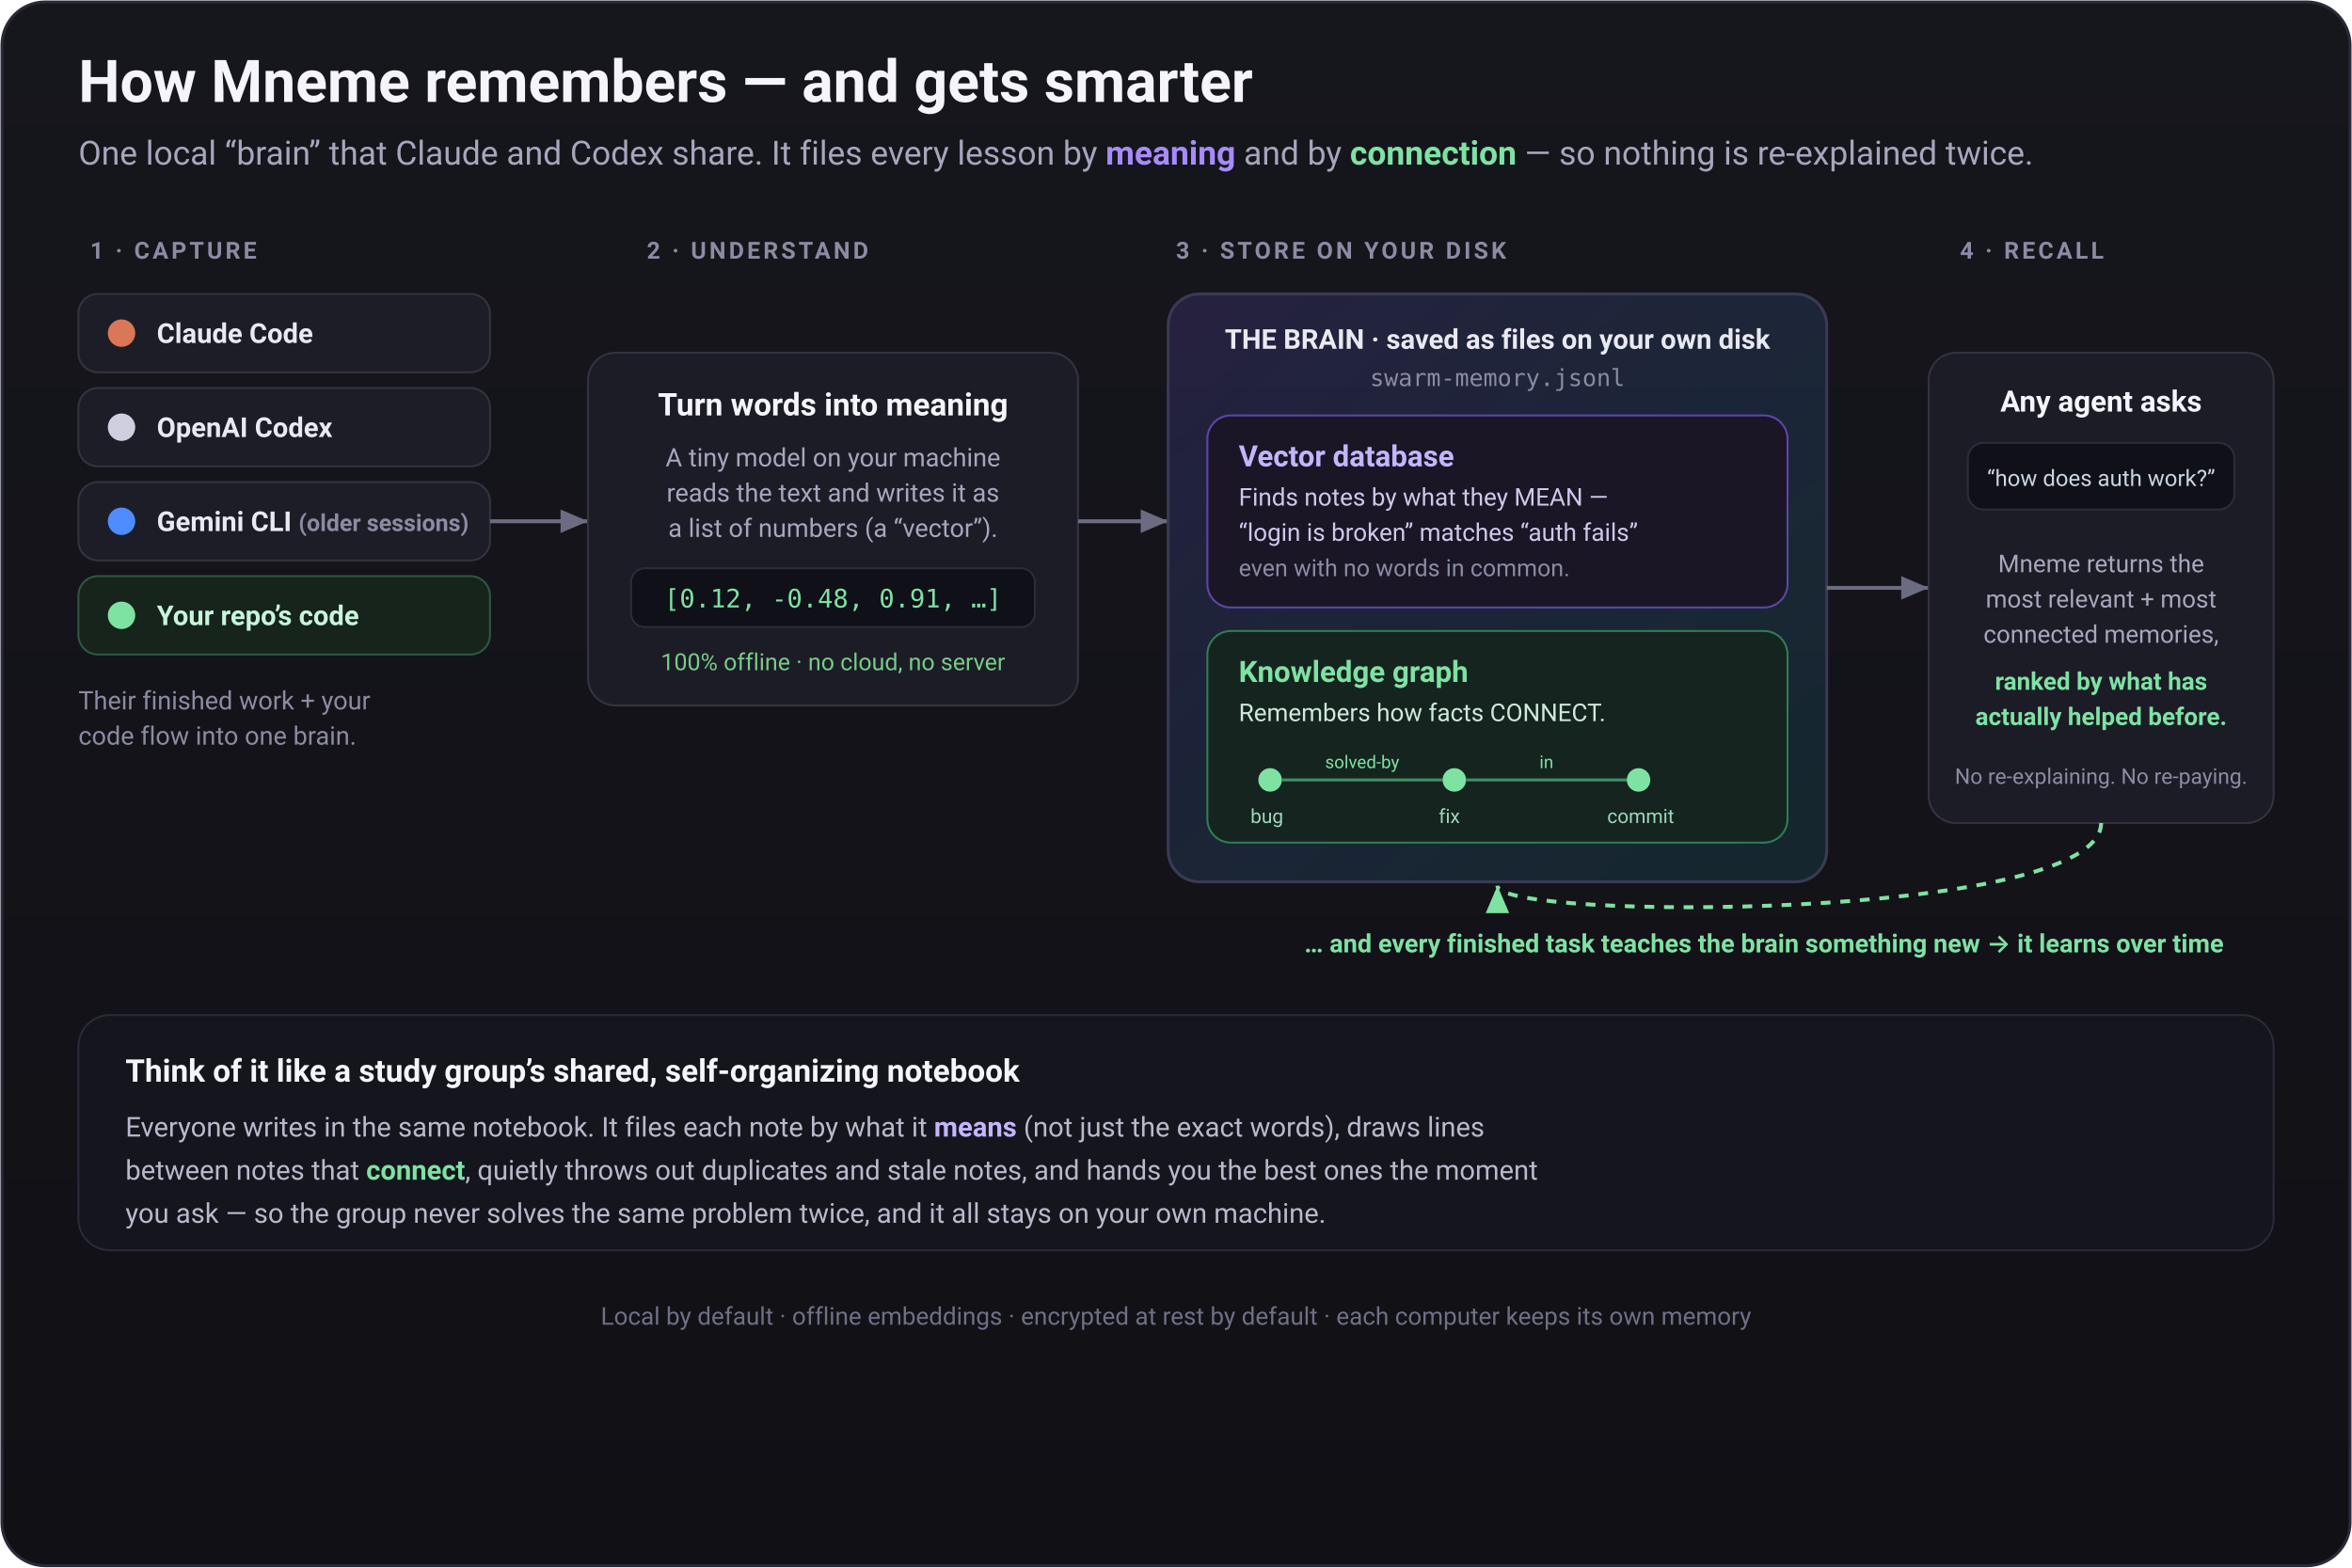
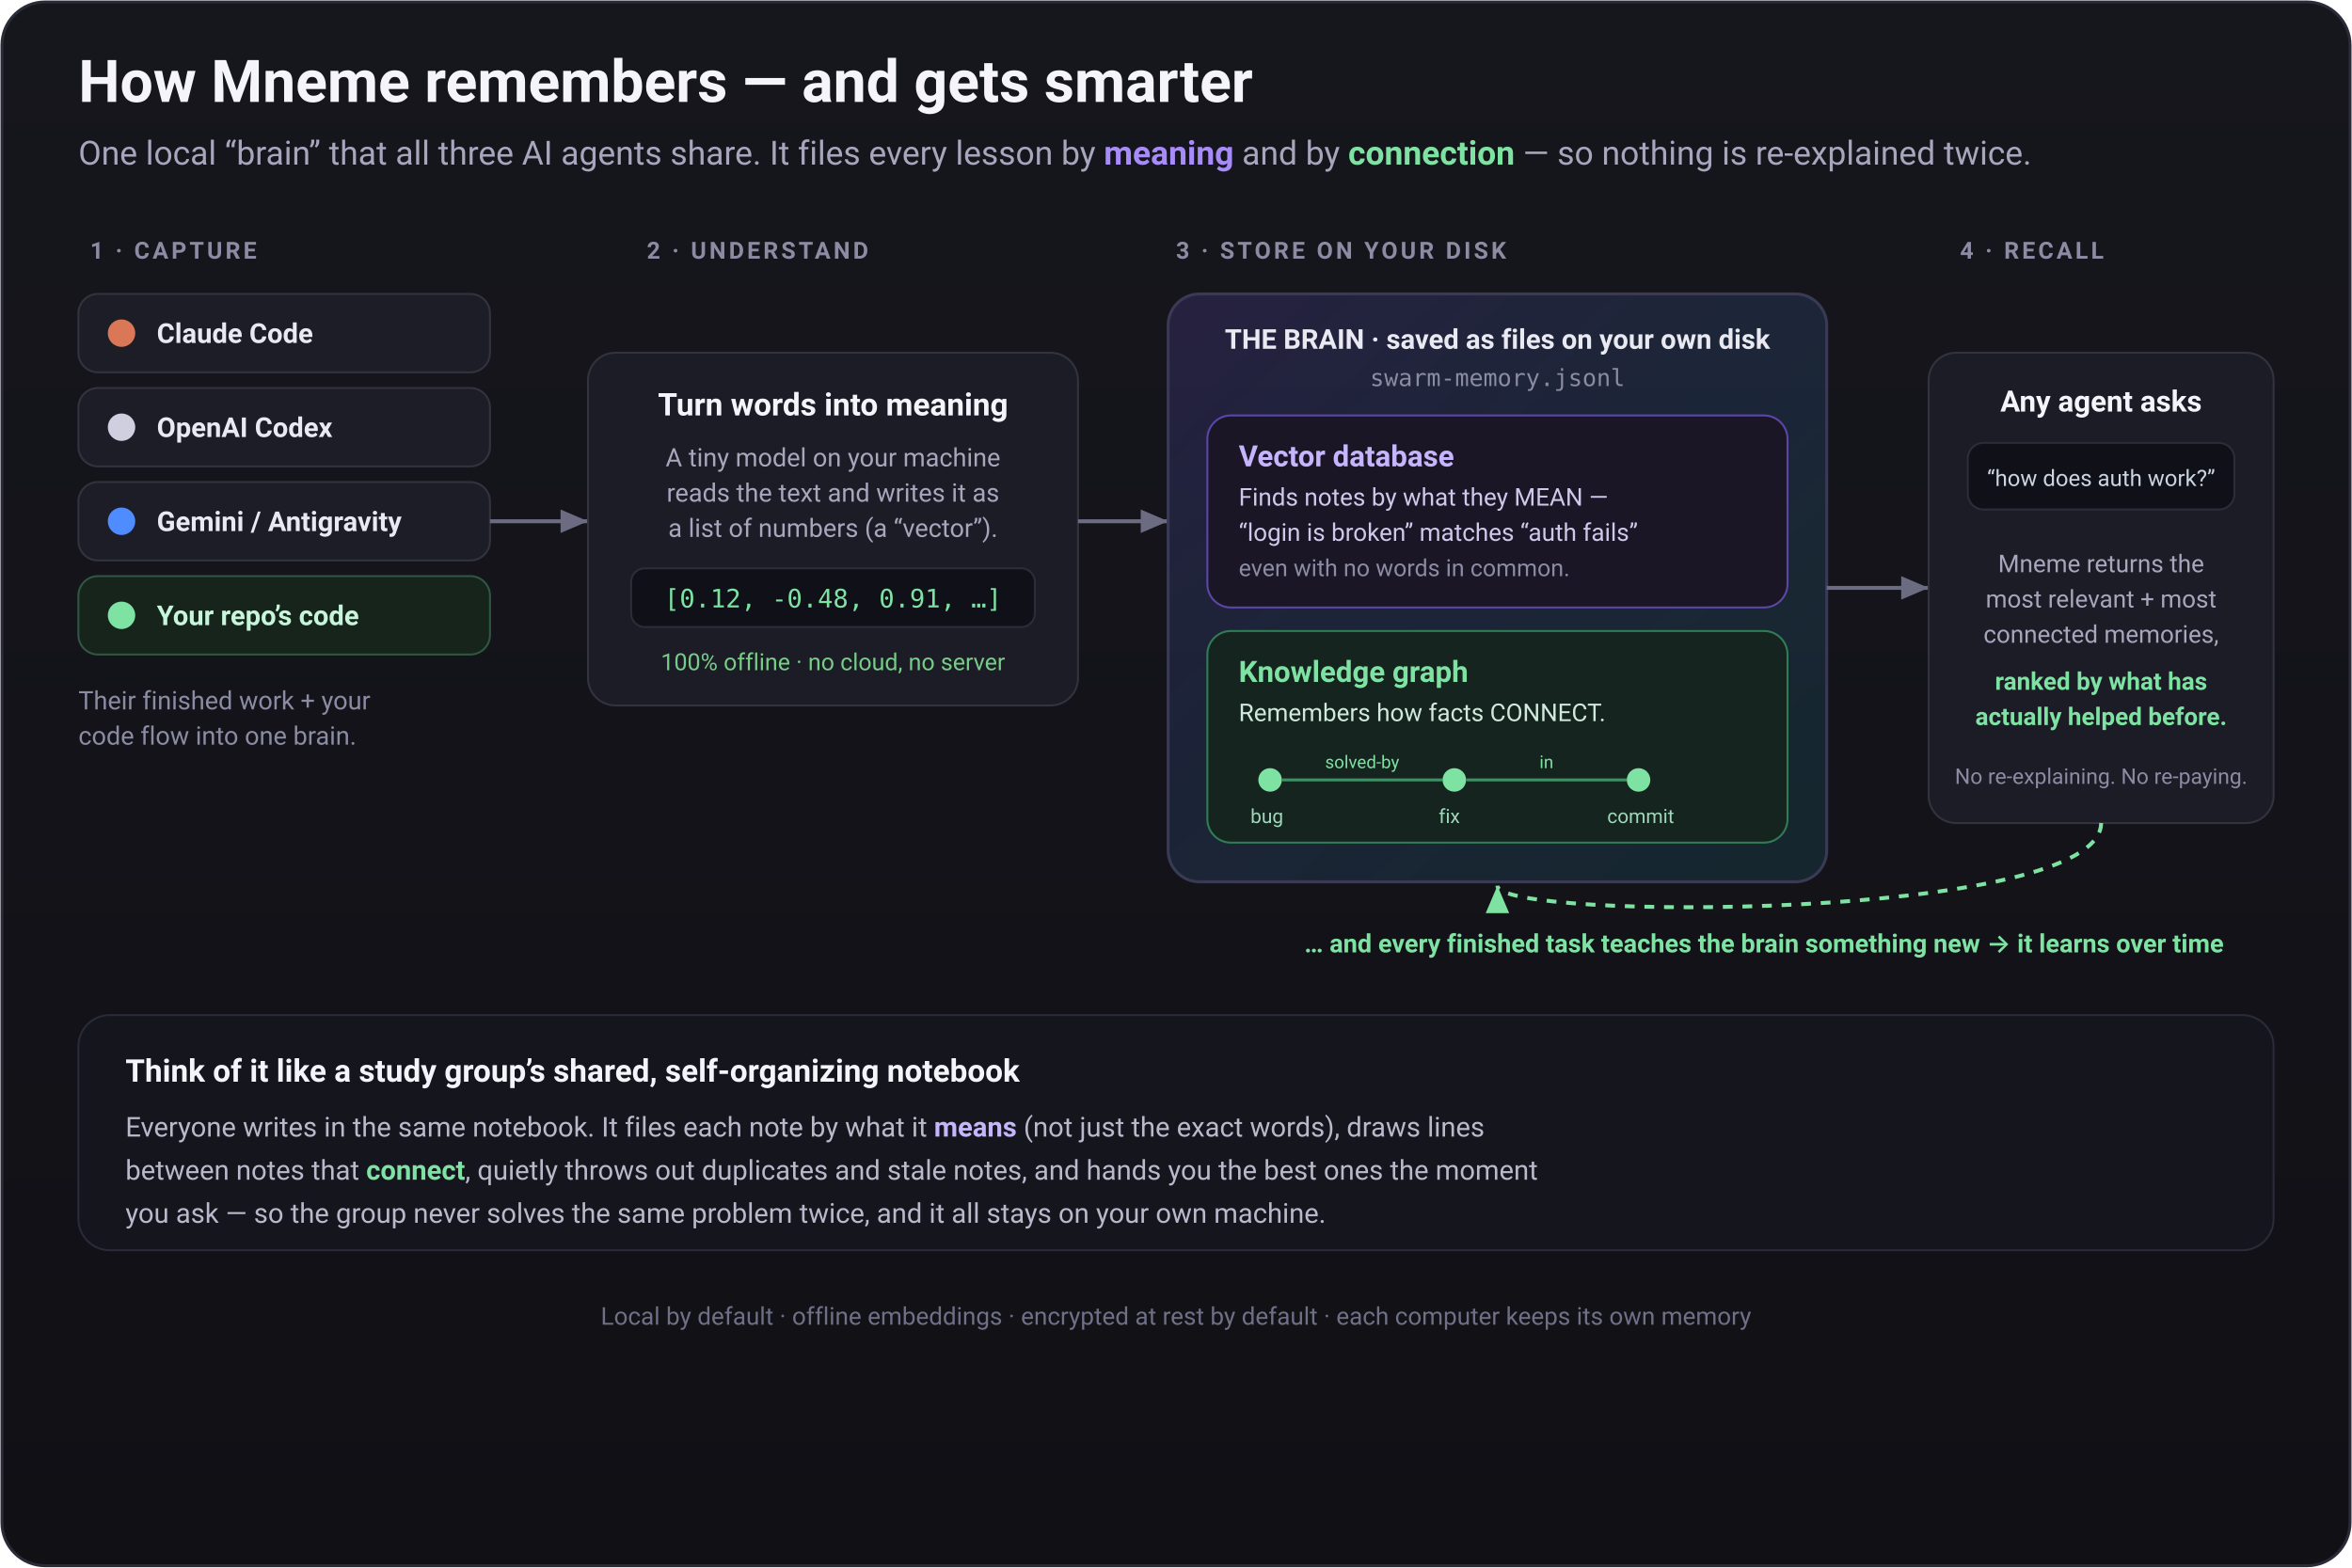
<svg xmlns="http://www.w3.org/2000/svg" viewBox="0 0 1200 800" font-family="system-ui, -apple-system, 'Segoe UI', Roboto, sans-serif" role="img" aria-label="How Mneme works: every agent's work is captured, turned into meaning, stored in a vector database and a knowledge graph on your disk, and recalled — getting smarter over time.">
  <defs>
    <linearGradient id="bg" x1="0" y1="0" x2="0" y2="1">
      <stop offset="0" stop-color="#16161d" />
      <stop offset="1" stop-color="#101015" />
    </linearGradient>
    <linearGradient id="brainGrad" x1="0" y1="0" x2="1" y2="1">
      <stop offset="0" stop-color="#7c5cff" stop-opacity="0.16" />
      <stop offset="1" stop-color="#22d3ee" stop-opacity="0.10" />
    </linearGradient>
    <marker id="arrow" markerWidth="10" markerHeight="10" refX="7" refY="3" orient="auto" markerUnits="strokeWidth">
      <path d="M0,0 L7,3 L0,6 Z" fill="#6b6b82" />
    </marker>
    <marker id="arrowG" markerWidth="10" markerHeight="10" refX="7" refY="3" orient="auto" markerUnits="strokeWidth">
      <path d="M0,0 L7,3 L0,6 Z" fill="#7ee2a3" />
    </marker>
  </defs>
  <rect x="1" y="1" width="1198" height="798" rx="22" fill="url(#bg)" stroke="#2a2a38" stroke-width="1.5" />
  <text x="40" y="52" fill="#f4f4fa" font-size="30" font-weight="700">How Mneme remembers — and gets smarter</text>
-   <text x="40" y="84" fill="#a6a6bd" font-size="17">One local “brain” that Claude and Codex share. It files every lesson by <tspan fill="#a78bfa" font-weight="600">meaning</tspan> and by <tspan fill="#7ee2a3" font-weight="600">connection</tspan> — so nothing is re-explained twice.</text>
+   <text x="40" y="84" fill="#a6a6bd" font-size="17">One local “brain” that all three AI agents share. It files every lesson by <tspan fill="#a78bfa" font-weight="600">meaning</tspan> and by <tspan fill="#7ee2a3" font-weight="600">connection</tspan> — so nothing is re-explained twice.</text>
  <g font-size="12" font-weight="700" letter-spacing="1.5">
    <text x="46" y="132" fill="#8b8ba3">1 · CAPTURE</text>
    <text x="330" y="132" fill="#8b8ba3">2 · UNDERSTAND</text>
    <text x="600" y="132" fill="#8b8ba3">3 · STORE ON YOUR DISK</text>
    <text x="1000" y="132" fill="#8b8ba3">4 · RECALL</text>
  </g>
  <g>
    <g font-size="14" font-weight="600">
      <rect x="40" y="150" width="210" height="40" rx="10" fill="#1d1d28" stroke="#33333f" />
      <circle cx="62" cy="170" r="7" fill="#d97757" />
      <text x="80" y="175" fill="#e9e9f2">Claude Code</text>
      <rect x="40" y="198" width="210" height="40" rx="10" fill="#1d1d28" stroke="#33333f" />
      <circle cx="62" cy="218" r="7" fill="#cfcfe0" />
      <text x="80" y="223" fill="#e9e9f2">OpenAI Codex</text>
      <rect x="40" y="246" width="210" height="40" rx="10" fill="#1d1d28" stroke="#33333f" />
      <circle cx="62" cy="266" r="7" fill="#4f8cff" />
-       <text x="80" y="271" fill="#e9e9f2">Gemini CLI <tspan fill="#8b8ba3" font-size="12">(older sessions)</tspan>
-       </text>
+       <text x="80" y="271" fill="#e9e9f2">Gemini / Antigravity</text>
      <rect x="40" y="294" width="210" height="40" rx="10" fill="#16241c" stroke="#2f5741" />
      <circle cx="62" cy="314" r="7" fill="#7ee2a3" />
      <text x="80" y="319" fill="#c7f5da">Your repo’s code</text>
    </g>
    <text x="40" y="362" fill="#8b8ba3" font-size="13">Their finished work + your</text>
    <text x="40" y="380" fill="#8b8ba3" font-size="13">code flow into one brain.</text>
  </g>
  <path d="M250 266 C 280 266, 280 266, 300 266" fill="none" stroke="#6b6b82" stroke-width="2" marker-end="url(#arrow)" />
  <g>
    <rect x="300" y="180" width="250" height="180" rx="14" fill="#1c1c26" stroke="#33333f" />
    <text x="425" y="212" text-anchor="middle" fill="#f4f4fa" font-size="16" font-weight="700">Turn words into meaning</text>
    <text x="425" y="238" text-anchor="middle" fill="#a6a6bd" font-size="13">A tiny model on your machine</text>
    <text x="425" y="256" text-anchor="middle" fill="#a6a6bd" font-size="13">reads the text and writes it as</text>
    <text x="425" y="274" text-anchor="middle" fill="#a6a6bd" font-size="13">a list of numbers (a “vector”).</text>
    <rect x="322" y="290" width="206" height="30" rx="7" fill="#101018" stroke="#2c2c3a" />
    <text x="425" y="310" text-anchor="middle" fill="#7ee2a3" font-size="13" font-family="ui-monospace, monospace">[0.12, -0.48, 0.91, …]</text>
    <text x="425" y="342" text-anchor="middle" fill="#7c8" font-size="12">100% offline · no cloud, no server</text>
  </g>
  <path d="M550 266 C 575 266, 575 266, 596 266" fill="none" stroke="#6b6b82" stroke-width="2" marker-end="url(#arrow)" />
  <g>
    <rect x="596" y="150" width="336" height="300" rx="16" fill="url(#brainGrad)" stroke="#3a3a55" stroke-width="1.5" />
    <text x="764" y="178" text-anchor="middle" fill="#e9e9f2" font-size="14" font-weight="700">THE BRAIN · saved as files on your own disk</text>
    <text x="764" y="197" text-anchor="middle" fill="#8b8ba3" font-size="12" font-family="ui-monospace, monospace">swarm-memory.jsonl</text>
    <rect x="616" y="212" width="296" height="98" rx="12" fill="#1a1626" stroke="#5b46a8" />
    <text x="632" y="238" fill="#c4b5fd" font-size="15" font-weight="700">Vector database</text>
    <text x="632" y="258" fill="#cfc8ea" font-size="12.5">Finds notes by what they MEAN —</text>
    <text x="632" y="276" fill="#cfc8ea" font-size="12.5">“login is broken” matches “auth fails”</text>
    <text x="632" y="294" fill="#8b8ba3" font-size="12">even with no words in common.</text>
    <rect x="616" y="322" width="296" height="108" rx="12" fill="#16241f" stroke="#2f7d55" />
    <text x="632" y="348" fill="#7ee2a3" font-size="15" font-weight="700">Knowledge graph</text>
    <text x="632" y="368" fill="#cfe9dc" font-size="12.5">Remembers how facts CONNECT.</text>
    <g>
      <circle cx="648" cy="398" r="6" fill="#7ee2a3" />
      <text x="638" y="420" fill="#9fd8bb" font-size="10">bug</text>
      <line x1="654" y1="398" x2="736" y2="398" stroke="#3f8f65" stroke-width="1.5" />
      <text x="695" y="392" text-anchor="middle" fill="#7ee2a3" font-size="9">solved‑by</text>
      <circle cx="742" cy="398" r="6" fill="#7ee2a3" />
      <text x="734" y="420" fill="#9fd8bb" font-size="10">fix</text>
      <line x1="748" y1="398" x2="830" y2="398" stroke="#3f8f65" stroke-width="1.5" />
      <text x="789" y="392" text-anchor="middle" fill="#7ee2a3" font-size="9">in</text>
      <circle cx="836" cy="398" r="6" fill="#7ee2a3" />
      <text x="820" y="420" fill="#9fd8bb" font-size="10">commit</text>
    </g>
  </g>
  <path d="M932 300 C 962 300, 962 300, 984 300" fill="none" stroke="#6b6b82" stroke-width="2" marker-end="url(#arrow)" />
  <g>
    <rect x="984" y="180" width="176" height="240" rx="14" fill="#1c1c26" stroke="#33333f" />
    <text x="1072" y="210" text-anchor="middle" fill="#f4f4fa" font-size="15" font-weight="700">Any agent asks</text>
    <rect x="1004" y="226" width="136" height="34" rx="8" fill="#101018" stroke="#2c2c3a" />
    <text x="1072" y="248" text-anchor="middle" fill="#cbd5e1" font-size="11.5">“how does auth work?”</text>
    <text x="1072" y="292" text-anchor="middle" fill="#a6a6bd" font-size="12.5">Mneme returns the</text>
    <text x="1072" y="310" text-anchor="middle" fill="#a6a6bd" font-size="12.5">most relevant + most</text>
    <text x="1072" y="328" text-anchor="middle" fill="#a6a6bd" font-size="12.5">connected memories,</text>
    <text x="1072" y="352" text-anchor="middle" fill="#7ee2a3" font-size="12.5" font-weight="600">ranked by what has</text>
    <text x="1072" y="370" text-anchor="middle" fill="#7ee2a3" font-size="12.5" font-weight="600">actually helped before.</text>
    <text x="1072" y="400" text-anchor="middle" fill="#8b8ba3" font-size="11">No re-explaining. No re-paying.</text>
  </g>
  <path d="M1072 420 C 1072 470, 764 470, 764 452" fill="none" stroke="#7ee2a3" stroke-width="2" stroke-dasharray="5 5" marker-end="url(#arrowG)" />
  <text x="900" y="486" text-anchor="middle" fill="#7ee2a3" font-size="13" font-weight="600">… and every finished task teaches the brain something new → it learns over time</text>
  <rect x="40" y="518" width="1120" height="120" rx="16" fill="#15151d" stroke="#2a2a38" />
  <text x="64" y="552" fill="#f4f4fa" font-size="16" font-weight="700">Think of it like a study group’s shared, self-organizing notebook</text>
  <text x="64" y="580" fill="#b9b9cc" font-size="14">Everyone writes in the same notebook. It files each note by what it <tspan fill="#c4b5fd" font-weight="600">means</tspan> (not just the exact words), draws lines</text>
  <text x="64" y="602" fill="#b9b9cc" font-size="14">between notes that <tspan fill="#7ee2a3" font-weight="600">connect</tspan>, quietly throws out duplicates and stale notes, and hands you the best ones the moment</text>
  <text x="64" y="624" fill="#b9b9cc" font-size="14">you ask — so the group never solves the same problem twice, and it all stays on your own machine.</text>
  <text x="600" y="676" text-anchor="middle" fill="#6f6f88" font-size="12.5">Local by default · offline embeddings · encrypted at rest by default · each computer keeps its own memory</text>
</svg>
